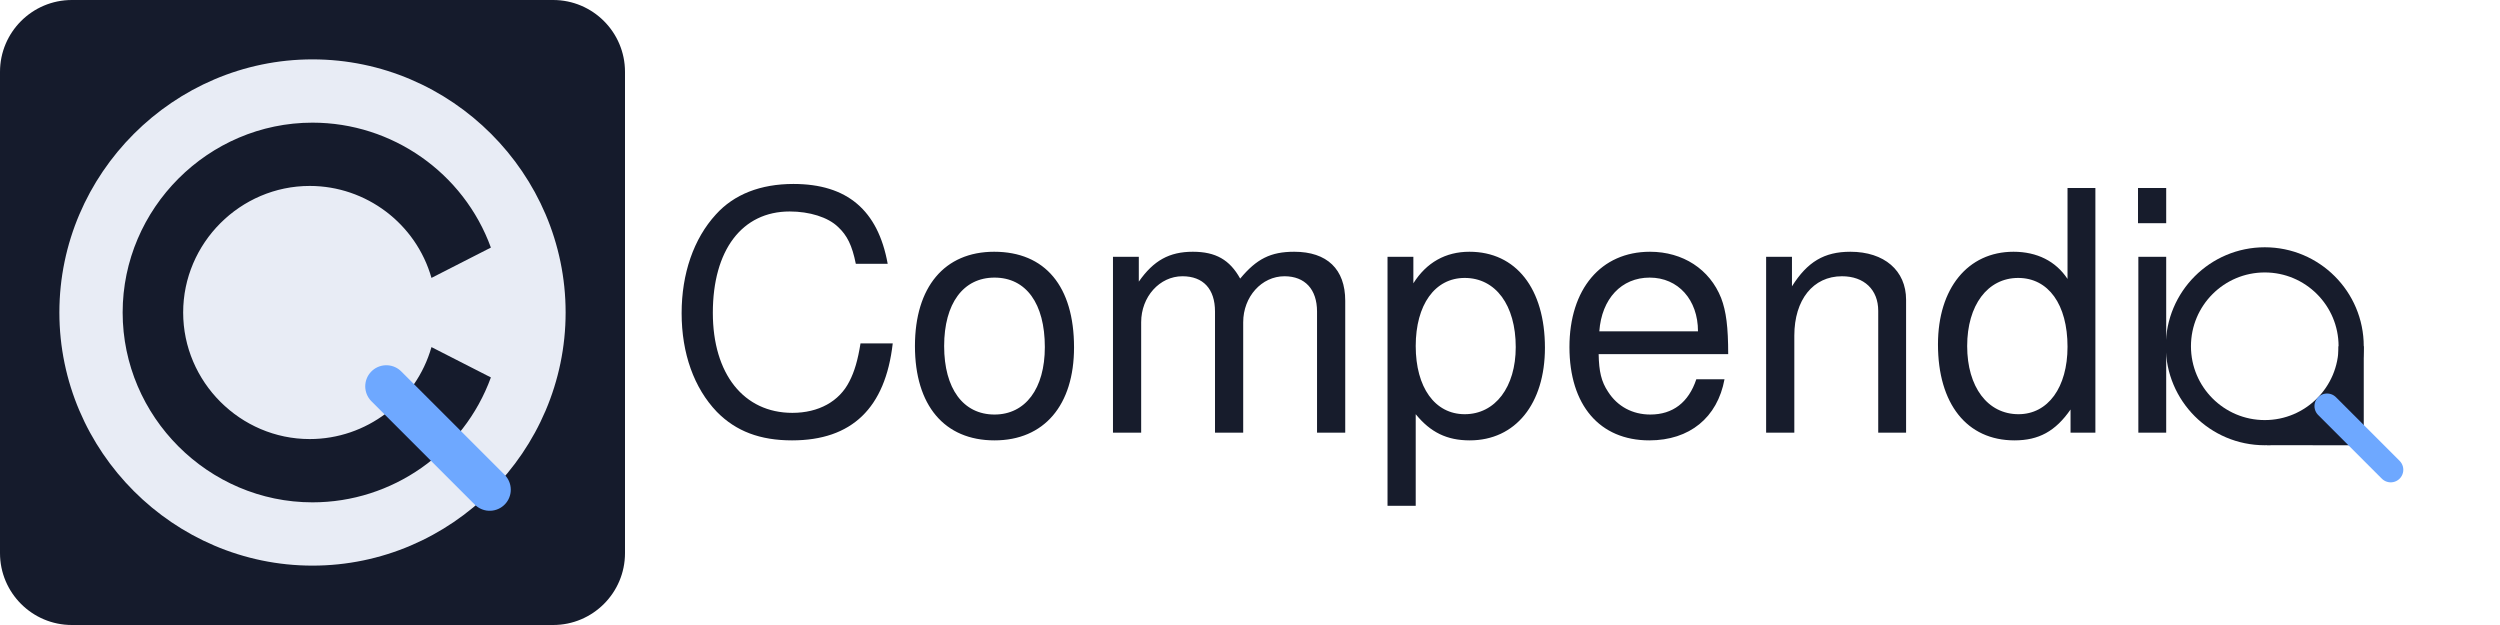
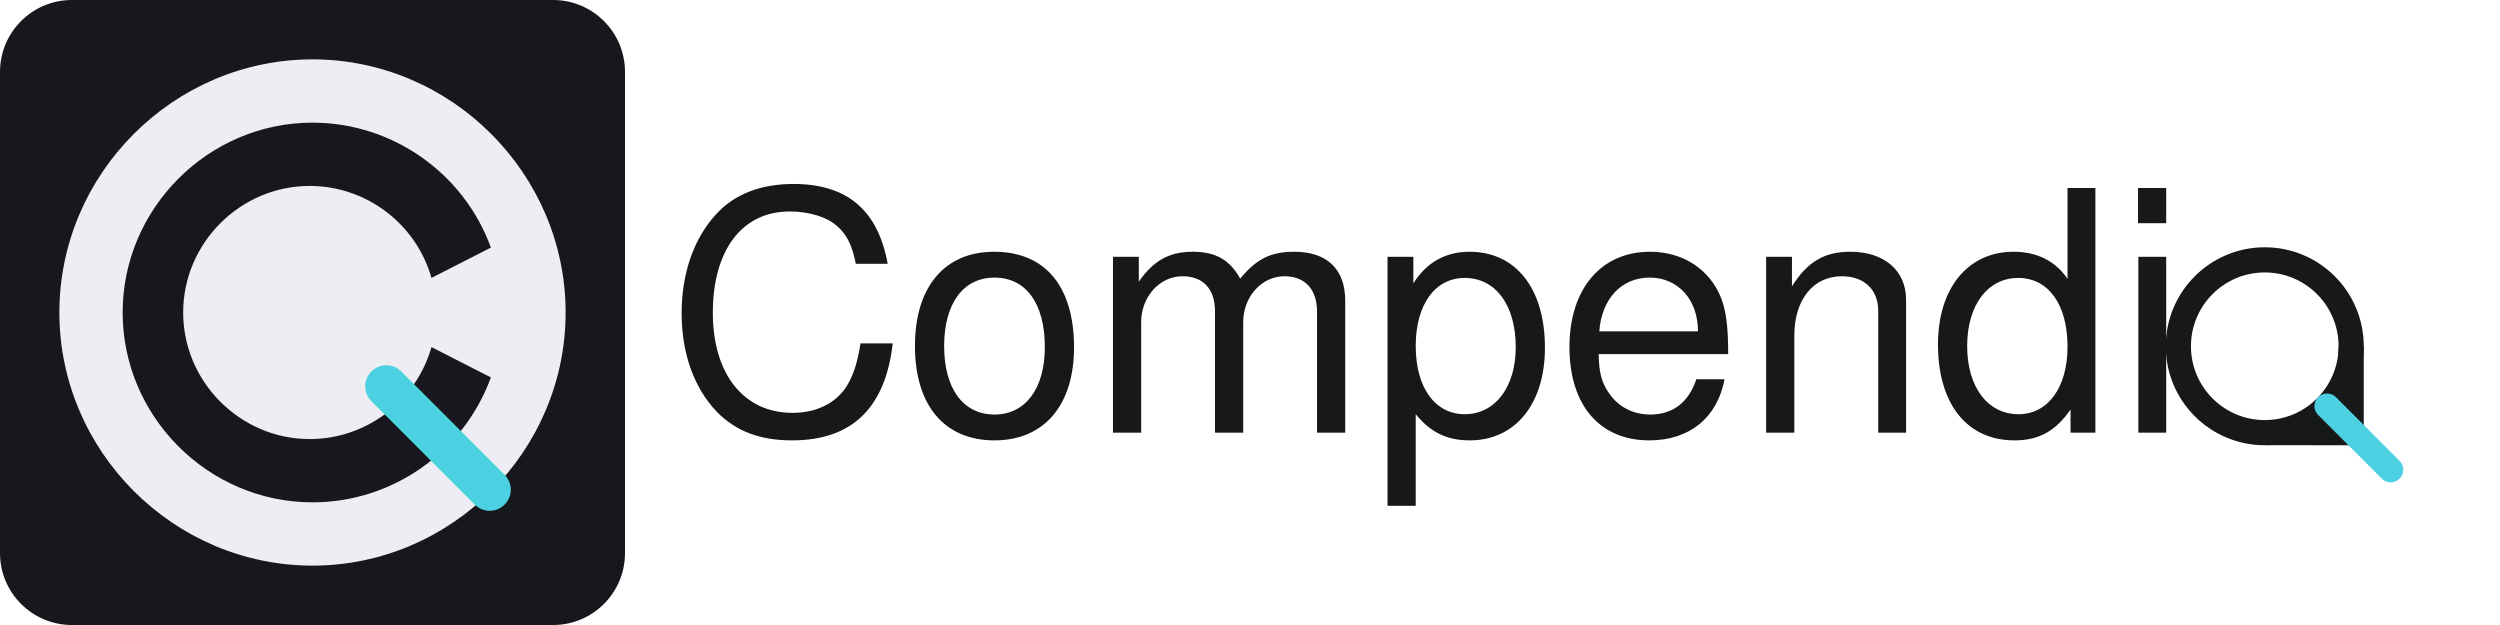
<svg xmlns="http://www.w3.org/2000/svg" width="100%" height="100%" viewBox="0 0 4000 1000" version="1.1" xml:space="preserve" style="fill-rule:evenodd;clip-rule:evenodd;stroke-linecap:round;">
-   <path d="M1000,115l0,770c0,63.47 -51.53,115 -115,115l-770,0c-63.47,0 -115,-51.53 -115,-115l0,-770c0,-63.47 51.53,-115 115,-115l770,0c63.47,0 115,51.53 115,115Z" style="fill:#151b2c;" />
+   <path d="M1000,115l0,770c0,63.47 -51.53,115 -115,115l-770,0c-63.47,0 -115,-51.53 -115,-115l0,-770c0,-63.47 51.53,-115 115,-115l770,0c63.47,0 115,51.53 115,115Z" style="fill:#16181d;" />
  <g id="Logo_new">
    <g>
-       <path d="M500,95c222.176,-0 405,182.824 405,405c0,222.176 -182.824,405 -405,405c-222.176,0 -405,-182.824 -405,-405c-0,-222.176 182.824,-405 405,-405Zm285.424,301.118c-43.57,-119.717 -158.035,-199.868 -285.434,-199.868c-166.632,0 -303.75,137.118 -303.75,303.75c0,166.632 137.118,303.75 303.75,303.75c127.399,0 241.863,-80.151 285.434,-199.868l-95.074,-48.532c-24.669,86.814 -104.537,147.15 -194.789,147.15c-111.088,0 -202.5,-91.412 -202.5,-202.5c0,-111.088 91.412,-202.5 202.5,-202.5c90.251,0 170.12,60.336 194.789,147.15l95.074,-48.532Z" style="fill:#e8ecf5;" />
-       <path d="M618.125,618.125l165.375,165.375" style="fill:none;fill-rule:nonzero;stroke:#6ea8ff;stroke-width:67.5px;" />
+       <path d="M500,95c222.176,-0 405,182.824 405,405c0,222.176 -182.824,405 -405,405c-222.176,0 -405,-182.824 -405,-405c-0,-222.176 182.824,-405 405,-405Zm285.424,301.118c-43.57,-119.717 -158.035,-199.868 -285.434,-199.868c-166.632,0 -303.75,137.118 -303.75,303.75c0,166.632 137.118,303.75 303.75,303.75c127.399,0 241.863,-80.151 285.434,-199.868l-95.074,-48.532c-24.669,86.814 -104.537,147.15 -194.789,147.15c-111.088,0 -202.5,-91.412 -202.5,-202.5c0,-111.088 91.412,-202.5 202.5,-202.5c90.251,0 170.12,60.336 194.789,147.15l95.074,-48.532Z" style="fill:#eceef2;" />
+       <path d="M618.125,618.125l165.375,165.375" style="fill:none;fill-rule:nonzero;stroke:#4dd0e1;stroke-width:67.5px;" />
    </g>
  </g>
-   <text id="Compendiq" x="1064.82px" y="692.255px" style="font-family:'Helvetica';font-size:537.02px;fill:#171c2c;">C<tspan x="1444.583px 1735.193px 2174.48px 2465.089px 2755.699px 3046.309px 3336.919px " y="692.255px 692.255px 692.255px 692.255px 692.255px 692.255px 692.255px ">ompendi</tspan>
+   <text id="Compendiq" x="1064.82px" y="692.255px" style="font-family:'Helvetica';font-size:537.02px;fill:#17181a;">C<tspan x="1444.583px 1735.193px 2174.48px 2465.089px 2755.699px 3046.309px 3336.919px " y="692.255px 692.255px 692.255px 692.255px 692.255px 692.255px 692.255px ">ompendi</tspan>
  </text>
  <g id="Q">
-     <path d="M3761.869,554.017l0,138.238" style="fill:none;fill-rule:nonzero;stroke:#171c2c;stroke-width:40.28px;stroke-linecap:butt;" />
-     <path d="M3627.682,692.207l138.238,0.057" style="fill:none;fill-rule:nonzero;stroke:#171c2c;stroke-width:40.28px;stroke-linecap:butt;" />
-     <circle cx="3623.631" cy="554.017" r="138.238" style="fill:none;stroke:#171c2c;stroke-width:40.28px;stroke-linecap:butt;" />
-     <path d="M3723.288,649.755l101.86,101.86" style="fill:none;fill-rule:nonzero;stroke:#6ea8ff;stroke-width:40.28px;stroke-linejoin:bevel;" />
+     <path d="M3761.869,554.017l0,138.238" style="fill:none;fill-rule:nonzero;stroke:#17181a;stroke-width:40.28px;stroke-linecap:butt;" />
+     <path d="M3627.682,692.207l138.238,0.057" style="fill:none;fill-rule:nonzero;stroke:#17181a;stroke-width:40.28px;stroke-linecap:butt;" />
+     <circle cx="3623.631" cy="554.017" r="138.238" style="fill:none;stroke:#17181a;stroke-width:40.28px;stroke-linecap:butt;" />
+     <path d="M3723.288,649.755l101.86,101.86" style="fill:none;fill-rule:nonzero;stroke:#4dd0e1;stroke-width:40.28px;stroke-linejoin:bevel;" />
  </g>
</svg>
